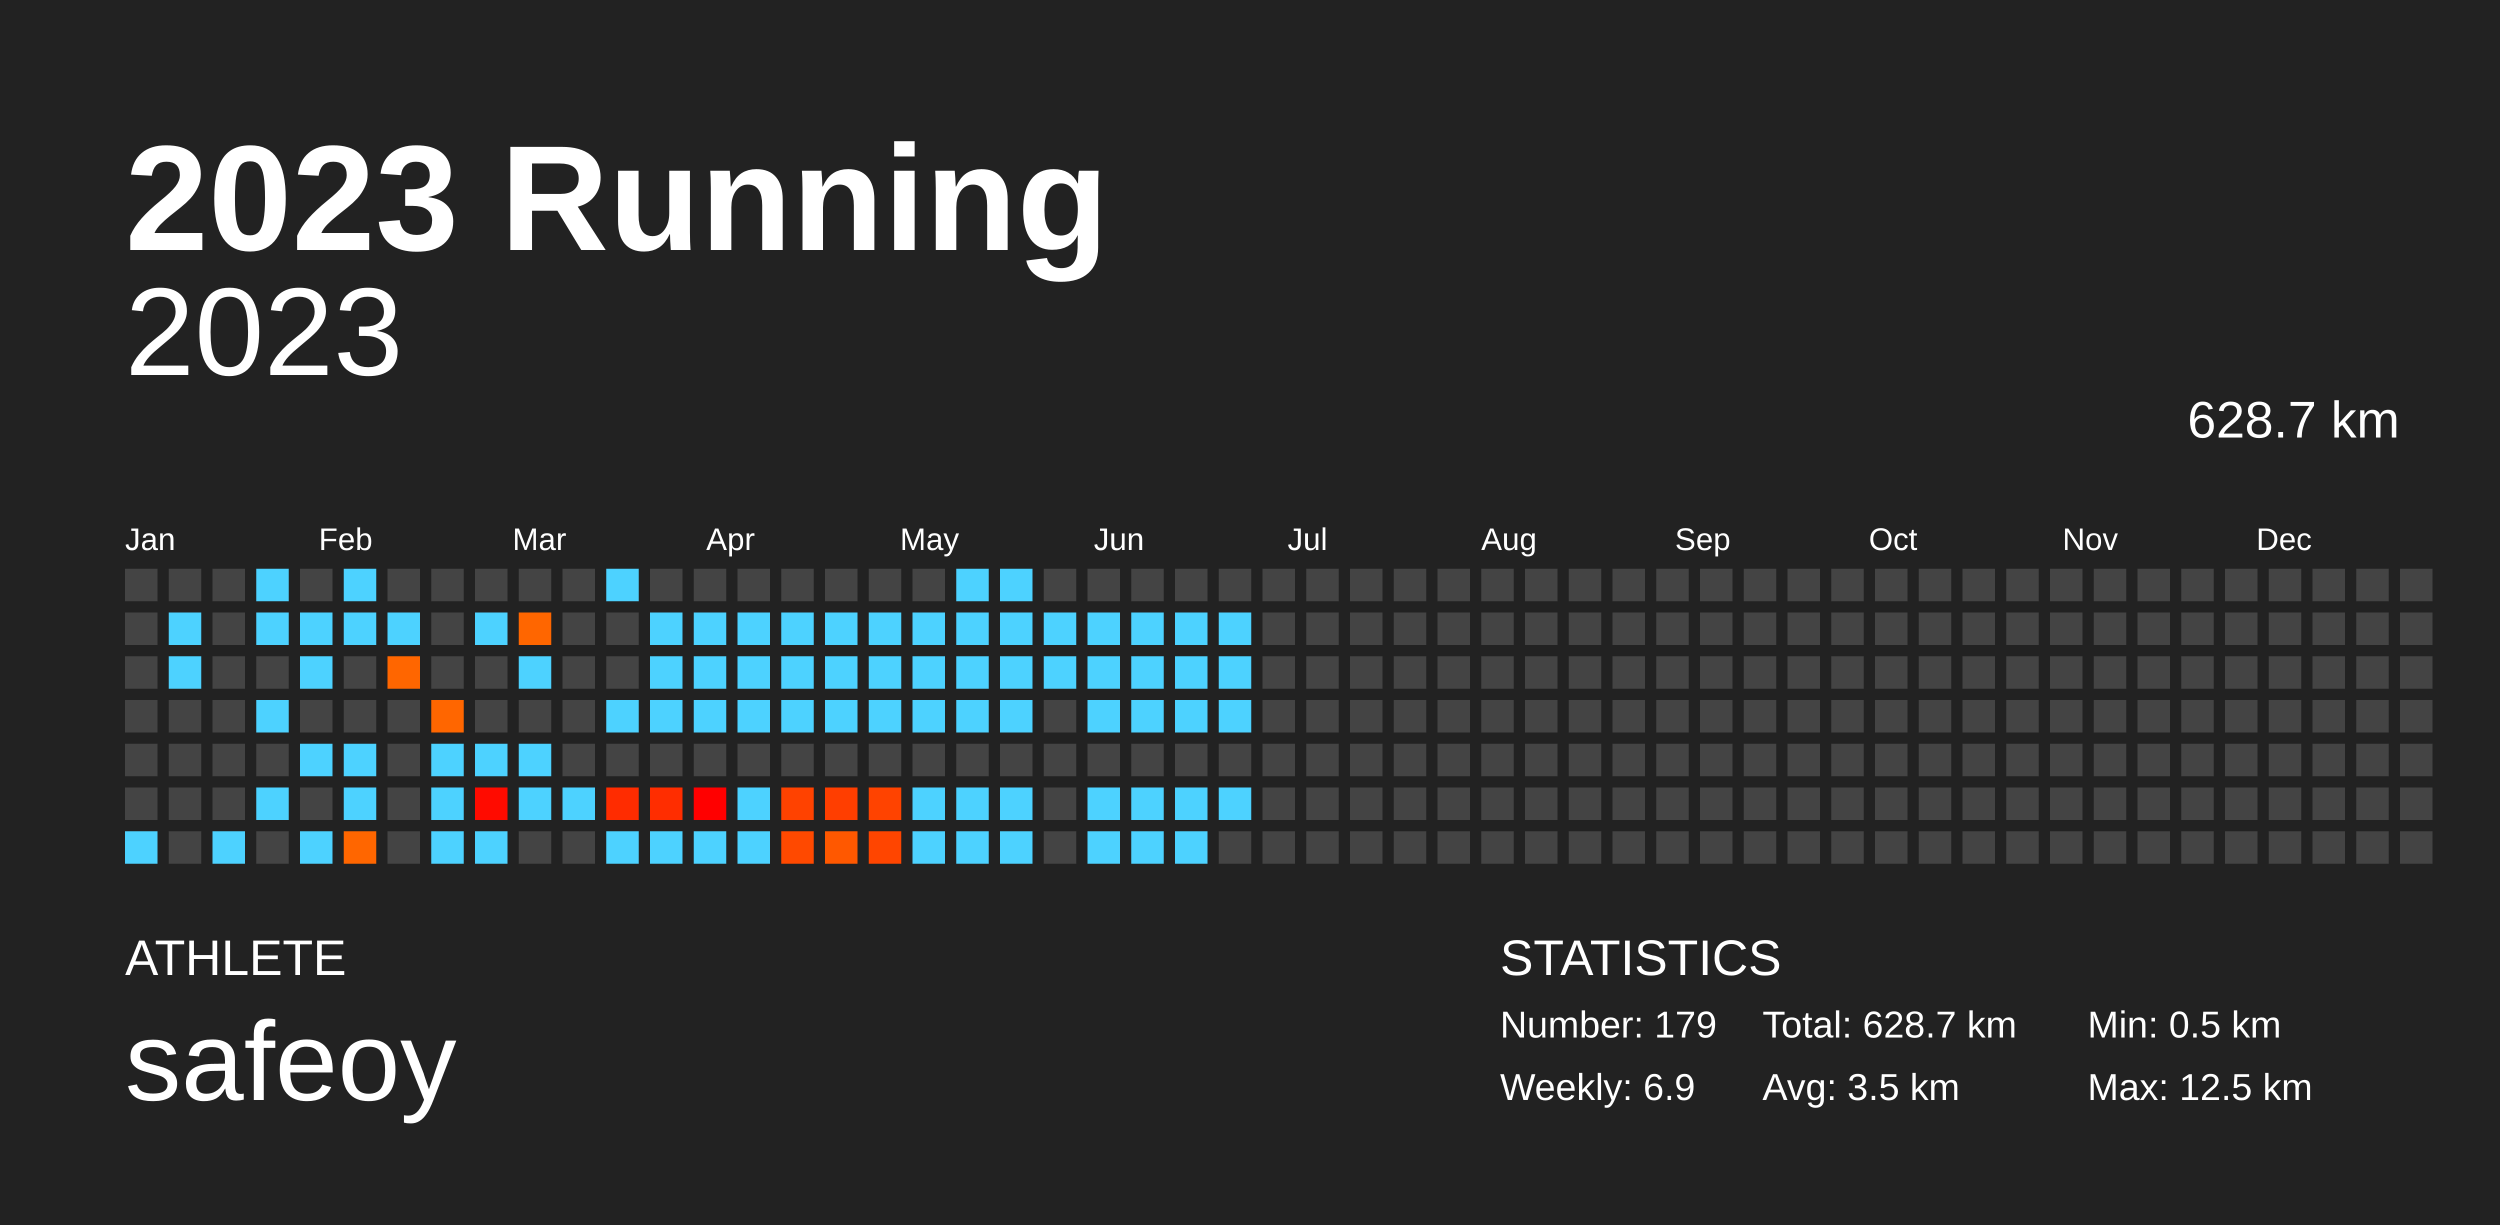
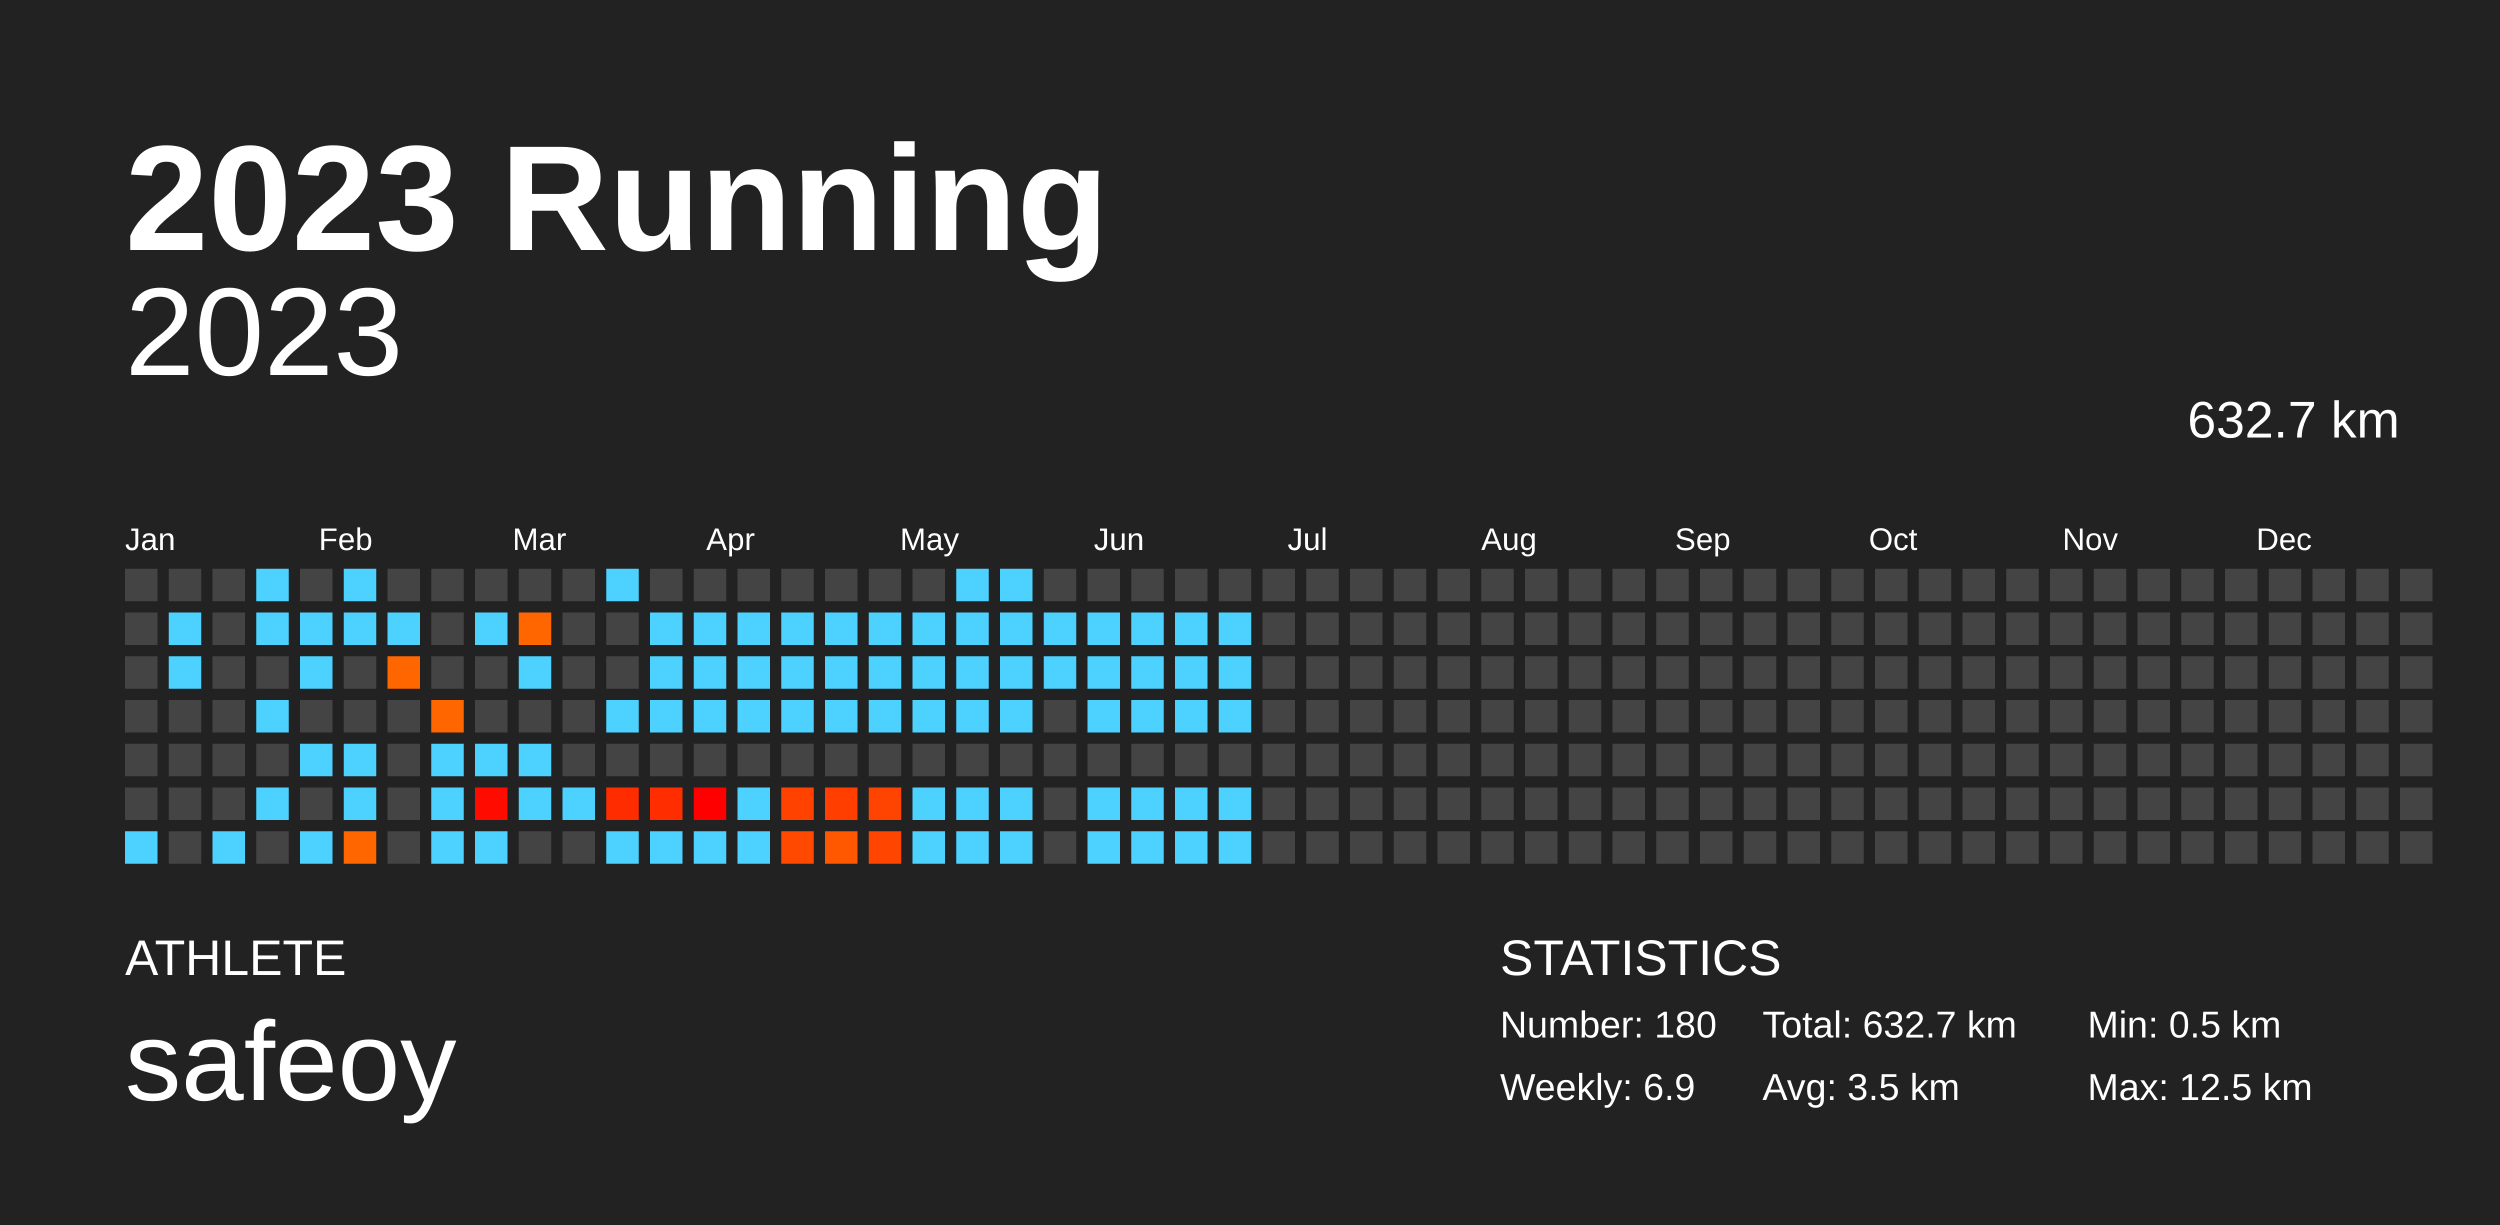
<svg xmlns="http://www.w3.org/2000/svg" baseProfile="full" height="98mm" version="1.1" viewBox="0,0,200,98" width="200mm">
  <defs />
  <rect fill="#222222" height="98" width="200" x="0" y="0" />
  <text fill="#FFFFFF" style="font-size:12px; font-family:Arial; font-weight:bold;" x="10" y="20">2023 Running</text>
  <text fill="#FFFFFF" style="font-size:4px; font-family:Arial" x="10" y="78">ATHLETE</text>
  <text fill="#FFFFFF" style="font-size:9px; font-family:Arial" x="10" y="88">safeoy</text>
  <text fill="#FFFFFF" style="font-size:4px; font-family:Arial" x="120" y="78">STATISTICS</text>
-   <text fill="#FFFFFF" style="font-size:3px; font-family:Arial" x="120" y="83">Number: 179</text>
+   <text fill="#FFFFFF" style="font-size:3px; font-family:Arial" x="120" y="83">Number: 180</text>
  <text fill="#FFFFFF" style="font-size:3px; font-family:Arial" x="120" y="88">Weekly: 6.9</text>
-   <text fill="#FFFFFF" style="font-size:3px; font-family:Arial" x="141" y="83">Total: 628.7 km</text>
+   <text fill="#FFFFFF" style="font-size:3px; font-family:Arial" x="141" y="83">Total: 632.7 km</text>
  <text fill="#FFFFFF" style="font-size:3px; font-family:Arial" x="141" y="88">Avg: 3.5 km</text>
  <text fill="#FFFFFF" style="font-size:3px; font-family:Arial" x="167" y="83">Min: 0.5 km</text>
  <text fill="#FFFFFF" style="font-size:3px; font-family:Arial" x="167" y="88">Max: 12.5 km</text>
  <text alignment-baseline="hanging" fill="#FFFFFF" style="font-size:10.0px; font-family:Arial;" x="10" y="30">2023</text>
-   <text alignment-baseline="hanging" fill="#FFFFFF" style="font-size:4.125px; font-family:Arial;" x="175" y="35">628.7 km</text>
+   <text alignment-baseline="hanging" fill="#FFFFFF" style="font-size:4.125px; font-family:Arial;" x="175" y="35">632.7 km</text>
  <text fill="#FFFFFF" style="font-size:2.5px; font-family:Arial" x="10.0" y="44">Jan</text>
  <text fill="#FFFFFF" style="font-size:2.5px; font-family:Arial" x="25.5" y="44">Feb</text>
  <text fill="#FFFFFF" style="font-size:2.5px; font-family:Arial" x="41.0" y="44">Mar</text>
  <text fill="#FFFFFF" style="font-size:2.5px; font-family:Arial" x="56.5" y="44">Apr</text>
  <text fill="#FFFFFF" style="font-size:2.5px; font-family:Arial" x="72.0" y="44">May</text>
  <text fill="#FFFFFF" style="font-size:2.5px; font-family:Arial" x="87.5" y="44">Jun</text>
  <text fill="#FFFFFF" style="font-size:2.5px; font-family:Arial" x="103.0" y="44">Jul</text>
  <text fill="#FFFFFF" style="font-size:2.5px; font-family:Arial" x="118.5" y="44">Aug</text>
  <text fill="#FFFFFF" style="font-size:2.5px; font-family:Arial" x="134.0" y="44">Sep</text>
  <text fill="#FFFFFF" style="font-size:2.5px; font-family:Arial" x="149.5" y="44">Oct</text>
  <text fill="#FFFFFF" style="font-size:2.5px; font-family:Arial" x="165.0" y="44">Nov</text>
  <text fill="#FFFFFF" style="font-size:2.5px; font-family:Arial" x="180.5" y="44">Dec</text>
  <rect fill="#444444" height="2.6" width="2.6" x="10.0" y="45.5" />
  <rect fill="#444444" height="2.6" width="2.6" x="10.0" y="49.0" />
  <rect fill="#444444" height="2.6" width="2.6" x="10.0" y="52.5" />
  <rect fill="#444444" height="2.6" width="2.6" x="10.0" y="56.0" />
  <rect fill="#444444" height="2.6" width="2.6" x="10.0" y="59.5" />
  <rect fill="#444444" height="2.6" width="2.6" x="10.0" y="63.0" />
  <rect fill="#4dd2ff" height="2.6" width="2.6" x="10.0" y="66.5" />
  <rect fill="#444444" height="2.6" width="2.6" x="13.5" y="45.5" />
  <rect fill="#4dd2ff" height="2.6" width="2.6" x="13.5" y="49.0" />
  <rect fill="#4dd2ff" height="2.6" width="2.6" x="13.5" y="52.5" />
  <rect fill="#444444" height="2.6" width="2.6" x="13.5" y="56.0" />
  <rect fill="#444444" height="2.6" width="2.6" x="13.5" y="59.5" />
  <rect fill="#444444" height="2.6" width="2.6" x="13.5" y="63.0" />
  <rect fill="#444444" height="2.6" width="2.6" x="13.5" y="66.5" />
  <rect fill="#444444" height="2.6" width="2.6" x="17.0" y="45.5" />
  <rect fill="#444444" height="2.6" width="2.6" x="17.0" y="49.0" />
  <rect fill="#444444" height="2.6" width="2.6" x="17.0" y="52.5" />
  <rect fill="#444444" height="2.6" width="2.6" x="17.0" y="56.0" />
  <rect fill="#444444" height="2.6" width="2.6" x="17.0" y="59.5" />
  <rect fill="#444444" height="2.6" width="2.6" x="17.0" y="63.0" />
  <rect fill="#4dd2ff" height="2.6" width="2.6" x="17.0" y="66.5" />
  <rect fill="#4dd2ff" height="2.6" width="2.6" x="20.5" y="45.5" />
  <rect fill="#4dd2ff" height="2.6" width="2.6" x="20.5" y="49.0" />
  <rect fill="#444444" height="2.6" width="2.6" x="20.5" y="52.5" />
  <rect fill="#4dd2ff" height="2.6" width="2.6" x="20.5" y="56.0" />
  <rect fill="#444444" height="2.6" width="2.6" x="20.5" y="59.5" />
  <rect fill="#4dd2ff" height="2.6" width="2.6" x="20.5" y="63.0" />
  <rect fill="#444444" height="2.6" width="2.6" x="20.5" y="66.5" />
  <rect fill="#444444" height="2.6" width="2.6" x="24.0" y="45.5" />
  <rect fill="#4dd2ff" height="2.6" width="2.6" x="24.0" y="49.0" />
  <rect fill="#4dd2ff" height="2.6" width="2.6" x="24.0" y="52.5" />
  <rect fill="#444444" height="2.6" width="2.6" x="24.0" y="56.0" />
  <rect fill="#4dd2ff" height="2.6" width="2.6" x="24.0" y="59.5" />
  <rect fill="#444444" height="2.6" width="2.6" x="24.0" y="63.0" />
  <rect fill="#4dd2ff" height="2.6" width="2.6" x="24.0" y="66.5" />
  <rect fill="#4dd2ff" height="2.6" width="2.6" x="27.5" y="45.5" />
  <rect fill="#4dd2ff" height="2.6" width="2.6" x="27.5" y="49.0" />
  <rect fill="#444444" height="2.6" width="2.6" x="27.5" y="52.5" />
  <rect fill="#444444" height="2.6" width="2.6" x="27.5" y="56.0" />
  <rect fill="#4dd2ff" height="2.6" width="2.6" x="27.5" y="59.5" />
  <rect fill="#4dd2ff" height="2.6" width="2.6" x="27.5" y="63.0" />
  <rect fill="#ff6600" height="2.6" width="2.6" x="27.5" y="66.5" />
  <rect fill="#444444" height="2.6" width="2.6" x="31.0" y="45.5" />
  <rect fill="#4dd2ff" height="2.6" width="2.6" x="31.0" y="49.0" />
  <rect fill="#ff6600" height="2.6" width="2.6" x="31.0" y="52.5" />
  <rect fill="#444444" height="2.6" width="2.6" x="31.0" y="56.0" />
  <rect fill="#444444" height="2.6" width="2.6" x="31.0" y="59.5" />
  <rect fill="#444444" height="2.6" width="2.6" x="31.0" y="63.0" />
  <rect fill="#444444" height="2.6" width="2.6" x="31.0" y="66.5" />
  <rect fill="#444444" height="2.6" width="2.6" x="34.5" y="45.5" />
  <rect fill="#444444" height="2.6" width="2.6" x="34.5" y="49.0" />
  <rect fill="#444444" height="2.6" width="2.6" x="34.5" y="52.5" />
  <rect fill="#ff6600" height="2.6" width="2.6" x="34.5" y="56.0" />
  <rect fill="#4dd2ff" height="2.6" width="2.6" x="34.5" y="59.5" />
  <rect fill="#4dd2ff" height="2.6" width="2.6" x="34.5" y="63.0" />
  <rect fill="#4dd2ff" height="2.6" width="2.6" x="34.5" y="66.5" />
  <rect fill="#444444" height="2.6" width="2.6" x="38.0" y="45.5" />
  <rect fill="#4dd2ff" height="2.6" width="2.6" x="38.0" y="49.0" />
  <rect fill="#444444" height="2.6" width="2.6" x="38.0" y="52.5" />
  <rect fill="#444444" height="2.6" width="2.6" x="38.0" y="56.0" />
  <rect fill="#4dd2ff" height="2.6" width="2.6" x="38.0" y="59.5" />
  <rect fill="#ff0b00" height="2.6" width="2.6" x="38.0" y="63.0" />
  <rect fill="#4dd2ff" height="2.6" width="2.6" x="38.0" y="66.5" />
  <rect fill="#444444" height="2.6" width="2.6" x="41.5" y="45.5" />
  <rect fill="#ff6600" height="2.6" width="2.6" x="41.5" y="49.0" />
  <rect fill="#4dd2ff" height="2.6" width="2.6" x="41.5" y="52.5" />
  <rect fill="#444444" height="2.6" width="2.6" x="41.5" y="56.0" />
  <rect fill="#4dd2ff" height="2.6" width="2.6" x="41.5" y="59.5" />
  <rect fill="#4dd2ff" height="2.6" width="2.6" x="41.5" y="63.0" />
  <rect fill="#444444" height="2.6" width="2.6" x="41.5" y="66.5" />
  <rect fill="#444444" height="2.6" width="2.6" x="45.0" y="45.5" />
  <rect fill="#444444" height="2.6" width="2.6" x="45.0" y="49.0" />
  <rect fill="#444444" height="2.6" width="2.6" x="45.0" y="52.5" />
  <rect fill="#444444" height="2.6" width="2.6" x="45.0" y="56.0" />
  <rect fill="#444444" height="2.6" width="2.6" x="45.0" y="59.5" />
  <rect fill="#4dd2ff" height="2.6" width="2.6" x="45.0" y="63.0" />
  <rect fill="#444444" height="2.6" width="2.6" x="45.0" y="66.5" />
  <rect fill="#4dd2ff" height="2.6" width="2.6" x="48.5" y="45.5" />
  <rect fill="#444444" height="2.6" width="2.6" x="48.5" y="49.0" />
  <rect fill="#444444" height="2.6" width="2.6" x="48.5" y="52.5" />
  <rect fill="#4dd2ff" height="2.6" width="2.6" x="48.5" y="56.0" />
  <rect fill="#444444" height="2.6" width="2.6" x="48.5" y="59.5" />
  <rect fill="#ff2c00" height="2.6" width="2.6" x="48.5" y="63.0" />
  <rect fill="#4dd2ff" height="2.6" width="2.6" x="48.5" y="66.5" />
  <rect fill="#444444" height="2.6" width="2.6" x="52.0" y="45.5" />
  <rect fill="#4dd2ff" height="2.6" width="2.6" x="52.0" y="49.0" />
  <rect fill="#4dd2ff" height="2.6" width="2.6" x="52.0" y="52.5" />
  <rect fill="#4dd2ff" height="2.6" width="2.6" x="52.0" y="56.0" />
  <rect fill="#444444" height="2.6" width="2.6" x="52.0" y="59.5" />
  <rect fill="#ff2d00" height="2.6" width="2.6" x="52.0" y="63.0" />
  <rect fill="#4dd2ff" height="2.6" width="2.6" x="52.0" y="66.5" />
  <rect fill="#444444" height="2.6" width="2.6" x="55.5" y="45.5" />
  <rect fill="#4dd2ff" height="2.6" width="2.6" x="55.5" y="49.0" />
  <rect fill="#4dd2ff" height="2.6" width="2.6" x="55.5" y="52.5" />
  <rect fill="#4dd2ff" height="2.6" width="2.6" x="55.5" y="56.0" />
  <rect fill="#444444" height="2.6" width="2.6" x="55.5" y="59.5" />
  <rect fill="#ff0000" height="2.6" width="2.6" x="55.5" y="63.0" />
  <rect fill="#4dd2ff" height="2.6" width="2.6" x="55.5" y="66.5" />
  <rect fill="#444444" height="2.6" width="2.6" x="59.0" y="45.5" />
  <rect fill="#4dd2ff" height="2.6" width="2.6" x="59.0" y="49.0" />
  <rect fill="#4dd2ff" height="2.6" width="2.6" x="59.0" y="52.5" />
  <rect fill="#4dd2ff" height="2.6" width="2.6" x="59.0" y="56.0" />
  <rect fill="#444444" height="2.6" width="2.6" x="59.0" y="59.5" />
  <rect fill="#4dd2ff" height="2.6" width="2.6" x="59.0" y="63.0" />
  <rect fill="#4dd2ff" height="2.6" width="2.6" x="59.0" y="66.5" />
  <rect fill="#444444" height="2.6" width="2.6" x="62.5" y="45.5" />
  <rect fill="#4dd2ff" height="2.6" width="2.6" x="62.5" y="49.0" />
  <rect fill="#4dd2ff" height="2.6" width="2.6" x="62.5" y="52.5" />
  <rect fill="#4dd2ff" height="2.6" width="2.6" x="62.5" y="56.0" />
  <rect fill="#444444" height="2.6" width="2.6" x="62.5" y="59.5" />
  <rect fill="#ff4200" height="2.6" width="2.6" x="62.5" y="63.0" />
  <rect fill="#ff4900" height="2.6" width="2.6" x="62.5" y="66.5" />
  <rect fill="#444444" height="2.6" width="2.6" x="66.0" y="45.5" />
  <rect fill="#4dd2ff" height="2.6" width="2.6" x="66.0" y="49.0" />
  <rect fill="#4dd2ff" height="2.6" width="2.6" x="66.0" y="52.5" />
  <rect fill="#4dd2ff" height="2.6" width="2.6" x="66.0" y="56.0" />
  <rect fill="#444444" height="2.6" width="2.6" x="66.0" y="59.5" />
  <rect fill="#ff3e00" height="2.6" width="2.6" x="66.0" y="63.0" />
  <rect fill="#ff5800" height="2.6" width="2.6" x="66.0" y="66.5" />
  <rect fill="#444444" height="2.6" width="2.6" x="69.5" y="45.5" />
  <rect fill="#4dd2ff" height="2.6" width="2.6" x="69.5" y="49.0" />
  <rect fill="#4dd2ff" height="2.6" width="2.6" x="69.5" y="52.5" />
  <rect fill="#4dd2ff" height="2.6" width="2.6" x="69.5" y="56.0" />
  <rect fill="#444444" height="2.6" width="2.6" x="69.5" y="59.5" />
  <rect fill="#ff4300" height="2.6" width="2.6" x="69.5" y="63.0" />
  <rect fill="#ff4500" height="2.6" width="2.6" x="69.5" y="66.5" />
  <rect fill="#444444" height="2.6" width="2.6" x="73.0" y="45.5" />
  <rect fill="#4dd2ff" height="2.6" width="2.6" x="73.0" y="49.0" />
  <rect fill="#4dd2ff" height="2.6" width="2.6" x="73.0" y="52.5" />
  <rect fill="#4dd2ff" height="2.6" width="2.6" x="73.0" y="56.0" />
  <rect fill="#444444" height="2.6" width="2.6" x="73.0" y="59.5" />
  <rect fill="#4dd2ff" height="2.6" width="2.6" x="73.0" y="63.0" />
  <rect fill="#4dd2ff" height="2.6" width="2.6" x="73.0" y="66.5" />
  <rect fill="#4dd2ff" height="2.6" width="2.6" x="76.5" y="45.5" />
  <rect fill="#4dd2ff" height="2.6" width="2.6" x="76.5" y="49.0" />
  <rect fill="#4dd2ff" height="2.6" width="2.6" x="76.5" y="52.5" />
  <rect fill="#4dd2ff" height="2.6" width="2.6" x="76.5" y="56.0" />
  <rect fill="#444444" height="2.6" width="2.6" x="76.5" y="59.5" />
  <rect fill="#4dd2ff" height="2.6" width="2.6" x="76.5" y="63.0" />
  <rect fill="#4dd2ff" height="2.6" width="2.6" x="76.5" y="66.5" />
  <rect fill="#4dd2ff" height="2.6" width="2.6" x="80.0" y="45.5" />
  <rect fill="#4dd2ff" height="2.6" width="2.6" x="80.0" y="49.0" />
  <rect fill="#4dd2ff" height="2.6" width="2.6" x="80.0" y="52.5" />
  <rect fill="#4dd2ff" height="2.6" width="2.6" x="80.0" y="56.0" />
  <rect fill="#444444" height="2.6" width="2.6" x="80.0" y="59.5" />
  <rect fill="#4dd2ff" height="2.6" width="2.6" x="80.0" y="63.0" />
  <rect fill="#4dd2ff" height="2.6" width="2.6" x="80.0" y="66.5" />
  <rect fill="#444444" height="2.6" width="2.6" x="83.5" y="45.5" />
  <rect fill="#4dd2ff" height="2.6" width="2.6" x="83.5" y="49.0" />
  <rect fill="#4dd2ff" height="2.6" width="2.6" x="83.5" y="52.5" />
  <rect fill="#444444" height="2.6" width="2.6" x="83.5" y="56.0" />
  <rect fill="#444444" height="2.6" width="2.6" x="83.5" y="59.5" />
  <rect fill="#444444" height="2.6" width="2.6" x="83.5" y="63.0" />
  <rect fill="#444444" height="2.6" width="2.6" x="83.5" y="66.5" />
  <rect fill="#444444" height="2.6" width="2.6" x="87.0" y="45.5" />
  <rect fill="#4dd2ff" height="2.6" width="2.6" x="87.0" y="49.0" />
  <rect fill="#4dd2ff" height="2.6" width="2.6" x="87.0" y="52.5" />
  <rect fill="#4dd2ff" height="2.6" width="2.6" x="87.0" y="56.0" />
  <rect fill="#444444" height="2.6" width="2.6" x="87.0" y="59.5" />
  <rect fill="#4dd2ff" height="2.6" width="2.6" x="87.0" y="63.0" />
  <rect fill="#4dd2ff" height="2.6" width="2.6" x="87.0" y="66.5" />
  <rect fill="#444444" height="2.6" width="2.6" x="90.5" y="45.5" />
  <rect fill="#4dd2ff" height="2.6" width="2.6" x="90.5" y="49.0" />
  <rect fill="#4dd2ff" height="2.6" width="2.6" x="90.5" y="52.5" />
  <rect fill="#4dd2ff" height="2.6" width="2.6" x="90.5" y="56.0" />
  <rect fill="#444444" height="2.6" width="2.6" x="90.5" y="59.5" />
  <rect fill="#4dd2ff" height="2.6" width="2.6" x="90.5" y="63.0" />
  <rect fill="#4dd2ff" height="2.6" width="2.6" x="90.5" y="66.5" />
  <rect fill="#444444" height="2.6" width="2.6" x="94.0" y="45.5" />
  <rect fill="#4dd2ff" height="2.6" width="2.6" x="94.0" y="49.0" />
  <rect fill="#4dd2ff" height="2.6" width="2.6" x="94.0" y="52.5" />
  <rect fill="#4dd2ff" height="2.6" width="2.6" x="94.0" y="56.0" />
  <rect fill="#444444" height="2.6" width="2.6" x="94.0" y="59.5" />
  <rect fill="#4dd2ff" height="2.6" width="2.6" x="94.0" y="63.0" />
  <rect fill="#4dd2ff" height="2.6" width="2.6" x="94.0" y="66.5" />
  <rect fill="#444444" height="2.6" width="2.6" x="97.5" y="45.5" />
  <rect fill="#4dd2ff" height="2.6" width="2.6" x="97.5" y="49.0" />
  <rect fill="#4dd2ff" height="2.6" width="2.6" x="97.5" y="52.5" />
  <rect fill="#4dd2ff" height="2.6" width="2.6" x="97.5" y="56.0" />
  <rect fill="#444444" height="2.6" width="2.6" x="97.5" y="59.5" />
  <rect fill="#4dd2ff" height="2.6" width="2.6" x="97.5" y="63.0" />
-   <rect fill="#444444" height="2.6" width="2.6" x="97.5" y="66.5" />
+   <rect fill="#4dd2ff" height="2.6" width="2.6" x="97.5" y="66.5" />
  <rect fill="#444444" height="2.6" width="2.6" x="101.0" y="45.5" />
  <rect fill="#444444" height="2.6" width="2.6" x="101.0" y="49.0" />
  <rect fill="#444444" height="2.6" width="2.6" x="101.0" y="52.5" />
  <rect fill="#444444" height="2.6" width="2.6" x="101.0" y="56.0" />
  <rect fill="#444444" height="2.6" width="2.6" x="101.0" y="59.5" />
  <rect fill="#444444" height="2.6" width="2.6" x="101.0" y="63.0" />
  <rect fill="#444444" height="2.6" width="2.6" x="101.0" y="66.5" />
  <rect fill="#444444" height="2.6" width="2.6" x="104.5" y="45.5" />
  <rect fill="#444444" height="2.6" width="2.6" x="104.5" y="49.0" />
  <rect fill="#444444" height="2.6" width="2.6" x="104.5" y="52.5" />
  <rect fill="#444444" height="2.6" width="2.6" x="104.5" y="56.0" />
  <rect fill="#444444" height="2.6" width="2.6" x="104.5" y="59.5" />
  <rect fill="#444444" height="2.6" width="2.6" x="104.5" y="63.0" />
  <rect fill="#444444" height="2.6" width="2.6" x="104.5" y="66.5" />
  <rect fill="#444444" height="2.6" width="2.6" x="108.0" y="45.5" />
  <rect fill="#444444" height="2.6" width="2.6" x="108.0" y="49.0" />
  <rect fill="#444444" height="2.6" width="2.6" x="108.0" y="52.5" />
  <rect fill="#444444" height="2.6" width="2.6" x="108.0" y="56.0" />
  <rect fill="#444444" height="2.6" width="2.6" x="108.0" y="59.5" />
  <rect fill="#444444" height="2.6" width="2.6" x="108.0" y="63.0" />
  <rect fill="#444444" height="2.6" width="2.6" x="108.0" y="66.5" />
  <rect fill="#444444" height="2.6" width="2.6" x="111.5" y="45.5" />
  <rect fill="#444444" height="2.6" width="2.6" x="111.5" y="49.0" />
  <rect fill="#444444" height="2.6" width="2.6" x="111.5" y="52.5" />
  <rect fill="#444444" height="2.6" width="2.6" x="111.5" y="56.0" />
  <rect fill="#444444" height="2.6" width="2.6" x="111.5" y="59.5" />
  <rect fill="#444444" height="2.6" width="2.6" x="111.5" y="63.0" />
  <rect fill="#444444" height="2.6" width="2.6" x="111.5" y="66.5" />
  <rect fill="#444444" height="2.6" width="2.6" x="115.0" y="45.5" />
  <rect fill="#444444" height="2.6" width="2.6" x="115.0" y="49.0" />
  <rect fill="#444444" height="2.6" width="2.6" x="115.0" y="52.5" />
  <rect fill="#444444" height="2.6" width="2.6" x="115.0" y="56.0" />
  <rect fill="#444444" height="2.6" width="2.6" x="115.0" y="59.5" />
  <rect fill="#444444" height="2.6" width="2.6" x="115.0" y="63.0" />
  <rect fill="#444444" height="2.6" width="2.6" x="115.0" y="66.5" />
  <rect fill="#444444" height="2.6" width="2.6" x="118.5" y="45.5" />
  <rect fill="#444444" height="2.6" width="2.6" x="118.5" y="49.0" />
  <rect fill="#444444" height="2.6" width="2.6" x="118.5" y="52.5" />
  <rect fill="#444444" height="2.6" width="2.6" x="118.5" y="56.0" />
  <rect fill="#444444" height="2.6" width="2.6" x="118.5" y="59.5" />
  <rect fill="#444444" height="2.6" width="2.6" x="118.5" y="63.0" />
  <rect fill="#444444" height="2.6" width="2.6" x="118.5" y="66.5" />
  <rect fill="#444444" height="2.6" width="2.6" x="122.0" y="45.5" />
  <rect fill="#444444" height="2.6" width="2.6" x="122.0" y="49.0" />
  <rect fill="#444444" height="2.6" width="2.6" x="122.0" y="52.5" />
  <rect fill="#444444" height="2.6" width="2.6" x="122.0" y="56.0" />
  <rect fill="#444444" height="2.6" width="2.6" x="122.0" y="59.5" />
  <rect fill="#444444" height="2.6" width="2.6" x="122.0" y="63.0" />
  <rect fill="#444444" height="2.6" width="2.6" x="122.0" y="66.5" />
  <rect fill="#444444" height="2.6" width="2.6" x="125.5" y="45.5" />
  <rect fill="#444444" height="2.6" width="2.6" x="125.5" y="49.0" />
  <rect fill="#444444" height="2.6" width="2.6" x="125.5" y="52.5" />
  <rect fill="#444444" height="2.6" width="2.6" x="125.5" y="56.0" />
  <rect fill="#444444" height="2.6" width="2.6" x="125.5" y="59.5" />
  <rect fill="#444444" height="2.6" width="2.6" x="125.5" y="63.0" />
  <rect fill="#444444" height="2.6" width="2.6" x="125.5" y="66.5" />
  <rect fill="#444444" height="2.6" width="2.6" x="129.0" y="45.5" />
  <rect fill="#444444" height="2.6" width="2.6" x="129.0" y="49.0" />
  <rect fill="#444444" height="2.6" width="2.6" x="129.0" y="52.5" />
  <rect fill="#444444" height="2.6" width="2.6" x="129.0" y="56.0" />
  <rect fill="#444444" height="2.6" width="2.6" x="129.0" y="59.5" />
  <rect fill="#444444" height="2.6" width="2.6" x="129.0" y="63.0" />
  <rect fill="#444444" height="2.6" width="2.6" x="129.0" y="66.5" />
  <rect fill="#444444" height="2.6" width="2.6" x="132.5" y="45.5" />
  <rect fill="#444444" height="2.6" width="2.6" x="132.5" y="49.0" />
  <rect fill="#444444" height="2.6" width="2.6" x="132.5" y="52.5" />
  <rect fill="#444444" height="2.6" width="2.6" x="132.5" y="56.0" />
  <rect fill="#444444" height="2.6" width="2.6" x="132.5" y="59.5" />
  <rect fill="#444444" height="2.6" width="2.6" x="132.5" y="63.0" />
  <rect fill="#444444" height="2.6" width="2.6" x="132.5" y="66.5" />
  <rect fill="#444444" height="2.6" width="2.6" x="136.0" y="45.5" />
  <rect fill="#444444" height="2.6" width="2.6" x="136.0" y="49.0" />
  <rect fill="#444444" height="2.6" width="2.6" x="136.0" y="52.5" />
  <rect fill="#444444" height="2.6" width="2.6" x="136.0" y="56.0" />
  <rect fill="#444444" height="2.6" width="2.6" x="136.0" y="59.5" />
  <rect fill="#444444" height="2.6" width="2.6" x="136.0" y="63.0" />
  <rect fill="#444444" height="2.6" width="2.6" x="136.0" y="66.5" />
  <rect fill="#444444" height="2.6" width="2.6" x="139.5" y="45.5" />
  <rect fill="#444444" height="2.6" width="2.6" x="139.5" y="49.0" />
  <rect fill="#444444" height="2.6" width="2.6" x="139.5" y="52.5" />
  <rect fill="#444444" height="2.6" width="2.6" x="139.5" y="56.0" />
  <rect fill="#444444" height="2.6" width="2.6" x="139.5" y="59.5" />
  <rect fill="#444444" height="2.6" width="2.6" x="139.5" y="63.0" />
  <rect fill="#444444" height="2.6" width="2.6" x="139.5" y="66.5" />
  <rect fill="#444444" height="2.6" width="2.6" x="143.0" y="45.5" />
  <rect fill="#444444" height="2.6" width="2.6" x="143.0" y="49.0" />
  <rect fill="#444444" height="2.6" width="2.6" x="143.0" y="52.5" />
  <rect fill="#444444" height="2.6" width="2.6" x="143.0" y="56.0" />
  <rect fill="#444444" height="2.6" width="2.6" x="143.0" y="59.5" />
  <rect fill="#444444" height="2.6" width="2.6" x="143.0" y="63.0" />
  <rect fill="#444444" height="2.6" width="2.6" x="143.0" y="66.5" />
  <rect fill="#444444" height="2.6" width="2.6" x="146.5" y="45.5" />
  <rect fill="#444444" height="2.6" width="2.6" x="146.5" y="49.0" />
  <rect fill="#444444" height="2.6" width="2.6" x="146.5" y="52.5" />
  <rect fill="#444444" height="2.6" width="2.6" x="146.5" y="56.0" />
  <rect fill="#444444" height="2.6" width="2.6" x="146.5" y="59.5" />
  <rect fill="#444444" height="2.6" width="2.6" x="146.5" y="63.0" />
  <rect fill="#444444" height="2.6" width="2.6" x="146.5" y="66.5" />
  <rect fill="#444444" height="2.6" width="2.6" x="150.0" y="45.5" />
  <rect fill="#444444" height="2.6" width="2.6" x="150.0" y="49.0" />
  <rect fill="#444444" height="2.6" width="2.6" x="150.0" y="52.5" />
  <rect fill="#444444" height="2.6" width="2.6" x="150.0" y="56.0" />
  <rect fill="#444444" height="2.6" width="2.6" x="150.0" y="59.5" />
  <rect fill="#444444" height="2.6" width="2.6" x="150.0" y="63.0" />
  <rect fill="#444444" height="2.6" width="2.6" x="150.0" y="66.5" />
  <rect fill="#444444" height="2.6" width="2.6" x="153.5" y="45.5" />
  <rect fill="#444444" height="2.6" width="2.6" x="153.5" y="49.0" />
  <rect fill="#444444" height="2.6" width="2.6" x="153.5" y="52.5" />
  <rect fill="#444444" height="2.6" width="2.6" x="153.5" y="56.0" />
  <rect fill="#444444" height="2.6" width="2.6" x="153.5" y="59.5" />
  <rect fill="#444444" height="2.6" width="2.6" x="153.5" y="63.0" />
  <rect fill="#444444" height="2.6" width="2.6" x="153.5" y="66.5" />
  <rect fill="#444444" height="2.6" width="2.6" x="157.0" y="45.5" />
  <rect fill="#444444" height="2.6" width="2.6" x="157.0" y="49.0" />
  <rect fill="#444444" height="2.6" width="2.6" x="157.0" y="52.5" />
  <rect fill="#444444" height="2.6" width="2.6" x="157.0" y="56.0" />
  <rect fill="#444444" height="2.6" width="2.6" x="157.0" y="59.5" />
  <rect fill="#444444" height="2.6" width="2.6" x="157.0" y="63.0" />
  <rect fill="#444444" height="2.6" width="2.6" x="157.0" y="66.5" />
  <rect fill="#444444" height="2.6" width="2.6" x="160.5" y="45.5" />
  <rect fill="#444444" height="2.6" width="2.6" x="160.5" y="49.0" />
  <rect fill="#444444" height="2.6" width="2.6" x="160.5" y="52.5" />
  <rect fill="#444444" height="2.6" width="2.6" x="160.5" y="56.0" />
  <rect fill="#444444" height="2.6" width="2.6" x="160.5" y="59.5" />
  <rect fill="#444444" height="2.6" width="2.6" x="160.5" y="63.0" />
  <rect fill="#444444" height="2.6" width="2.6" x="160.5" y="66.5" />
  <rect fill="#444444" height="2.6" width="2.6" x="164.0" y="45.5" />
  <rect fill="#444444" height="2.6" width="2.6" x="164.0" y="49.0" />
  <rect fill="#444444" height="2.6" width="2.6" x="164.0" y="52.5" />
  <rect fill="#444444" height="2.6" width="2.6" x="164.0" y="56.0" />
  <rect fill="#444444" height="2.6" width="2.6" x="164.0" y="59.5" />
  <rect fill="#444444" height="2.6" width="2.6" x="164.0" y="63.0" />
  <rect fill="#444444" height="2.6" width="2.6" x="164.0" y="66.5" />
  <rect fill="#444444" height="2.6" width="2.6" x="167.5" y="45.5" />
  <rect fill="#444444" height="2.6" width="2.6" x="167.5" y="49.0" />
  <rect fill="#444444" height="2.6" width="2.6" x="167.5" y="52.5" />
  <rect fill="#444444" height="2.6" width="2.6" x="167.5" y="56.0" />
  <rect fill="#444444" height="2.6" width="2.6" x="167.5" y="59.5" />
  <rect fill="#444444" height="2.6" width="2.6" x="167.5" y="63.0" />
  <rect fill="#444444" height="2.6" width="2.6" x="167.5" y="66.5" />
  <rect fill="#444444" height="2.6" width="2.6" x="171.0" y="45.5" />
  <rect fill="#444444" height="2.6" width="2.6" x="171.0" y="49.0" />
  <rect fill="#444444" height="2.6" width="2.6" x="171.0" y="52.5" />
  <rect fill="#444444" height="2.6" width="2.6" x="171.0" y="56.0" />
  <rect fill="#444444" height="2.6" width="2.6" x="171.0" y="59.5" />
  <rect fill="#444444" height="2.6" width="2.6" x="171.0" y="63.0" />
  <rect fill="#444444" height="2.6" width="2.6" x="171.0" y="66.5" />
  <rect fill="#444444" height="2.6" width="2.6" x="174.5" y="45.5" />
  <rect fill="#444444" height="2.6" width="2.6" x="174.5" y="49.0" />
  <rect fill="#444444" height="2.6" width="2.6" x="174.5" y="52.5" />
  <rect fill="#444444" height="2.6" width="2.6" x="174.5" y="56.0" />
  <rect fill="#444444" height="2.6" width="2.6" x="174.5" y="59.5" />
  <rect fill="#444444" height="2.6" width="2.6" x="174.5" y="63.0" />
  <rect fill="#444444" height="2.6" width="2.6" x="174.5" y="66.5" />
  <rect fill="#444444" height="2.6" width="2.6" x="178.0" y="45.5" />
  <rect fill="#444444" height="2.6" width="2.6" x="178.0" y="49.0" />
  <rect fill="#444444" height="2.6" width="2.6" x="178.0" y="52.5" />
  <rect fill="#444444" height="2.6" width="2.6" x="178.0" y="56.0" />
  <rect fill="#444444" height="2.6" width="2.6" x="178.0" y="59.5" />
  <rect fill="#444444" height="2.6" width="2.6" x="178.0" y="63.0" />
  <rect fill="#444444" height="2.6" width="2.6" x="178.0" y="66.5" />
  <rect fill="#444444" height="2.6" width="2.6" x="181.5" y="45.5" />
  <rect fill="#444444" height="2.6" width="2.6" x="181.5" y="49.0" />
  <rect fill="#444444" height="2.6" width="2.6" x="181.5" y="52.5" />
  <rect fill="#444444" height="2.6" width="2.6" x="181.5" y="56.0" />
  <rect fill="#444444" height="2.6" width="2.6" x="181.5" y="59.5" />
  <rect fill="#444444" height="2.6" width="2.6" x="181.5" y="63.0" />
  <rect fill="#444444" height="2.6" width="2.6" x="181.5" y="66.5" />
  <rect fill="#444444" height="2.6" width="2.6" x="185.0" y="45.5" />
  <rect fill="#444444" height="2.6" width="2.6" x="185.0" y="49.0" />
  <rect fill="#444444" height="2.6" width="2.6" x="185.0" y="52.5" />
  <rect fill="#444444" height="2.6" width="2.6" x="185.0" y="56.0" />
  <rect fill="#444444" height="2.6" width="2.6" x="185.0" y="59.5" />
  <rect fill="#444444" height="2.6" width="2.6" x="185.0" y="63.0" />
  <rect fill="#444444" height="2.6" width="2.6" x="185.0" y="66.5" />
  <rect fill="#444444" height="2.6" width="2.6" x="188.5" y="45.5" />
  <rect fill="#444444" height="2.6" width="2.6" x="188.5" y="49.0" />
  <rect fill="#444444" height="2.6" width="2.6" x="188.5" y="52.5" />
  <rect fill="#444444" height="2.6" width="2.6" x="188.5" y="56.0" />
  <rect fill="#444444" height="2.6" width="2.6" x="188.5" y="59.5" />
  <rect fill="#444444" height="2.6" width="2.6" x="188.5" y="63.0" />
  <rect fill="#444444" height="2.6" width="2.6" x="188.5" y="66.5" />
  <rect fill="#444444" height="2.6" width="2.6" x="192.0" y="45.5" />
  <rect fill="#444444" height="2.6" width="2.6" x="192.0" y="49.0" />
  <rect fill="#444444" height="2.6" width="2.6" x="192.0" y="52.5" />
  <rect fill="#444444" height="2.6" width="2.6" x="192.0" y="56.0" />
  <rect fill="#444444" height="2.6" width="2.6" x="192.0" y="59.5" />
  <rect fill="#444444" height="2.6" width="2.6" x="192.0" y="63.0" />
  <rect fill="#444444" height="2.6" width="2.6" x="192.0" y="66.5" />
</svg>
